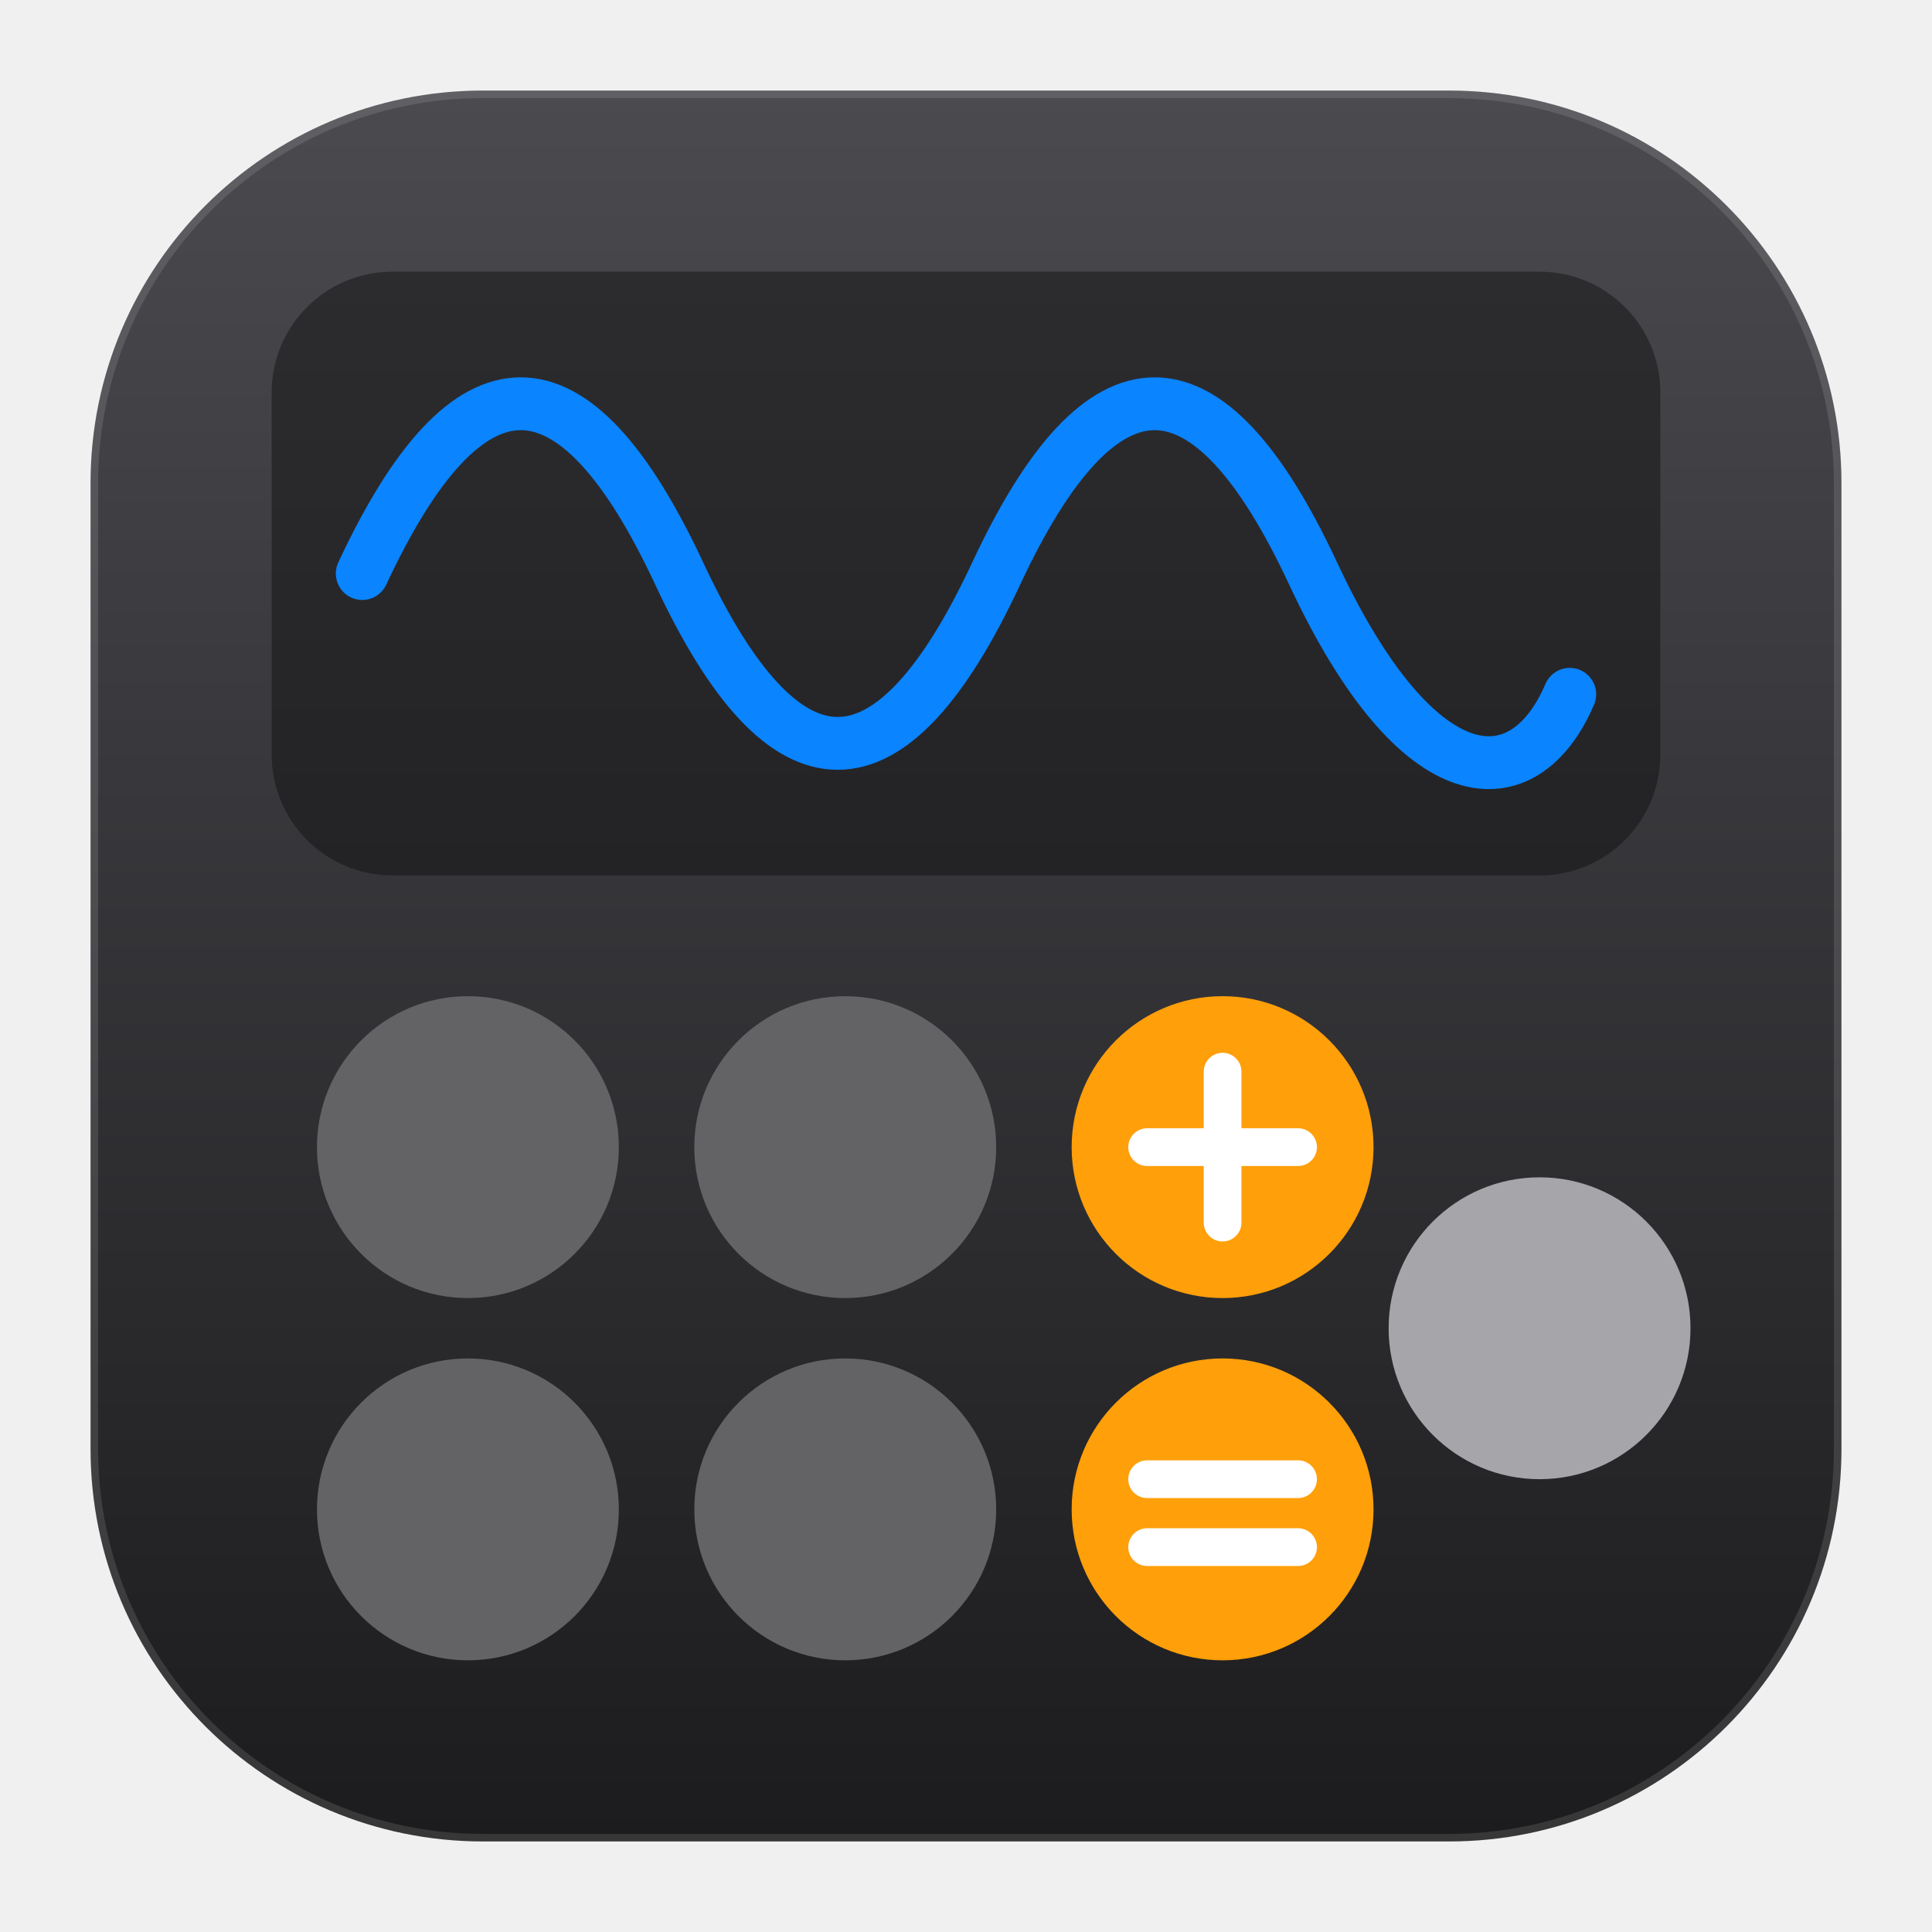
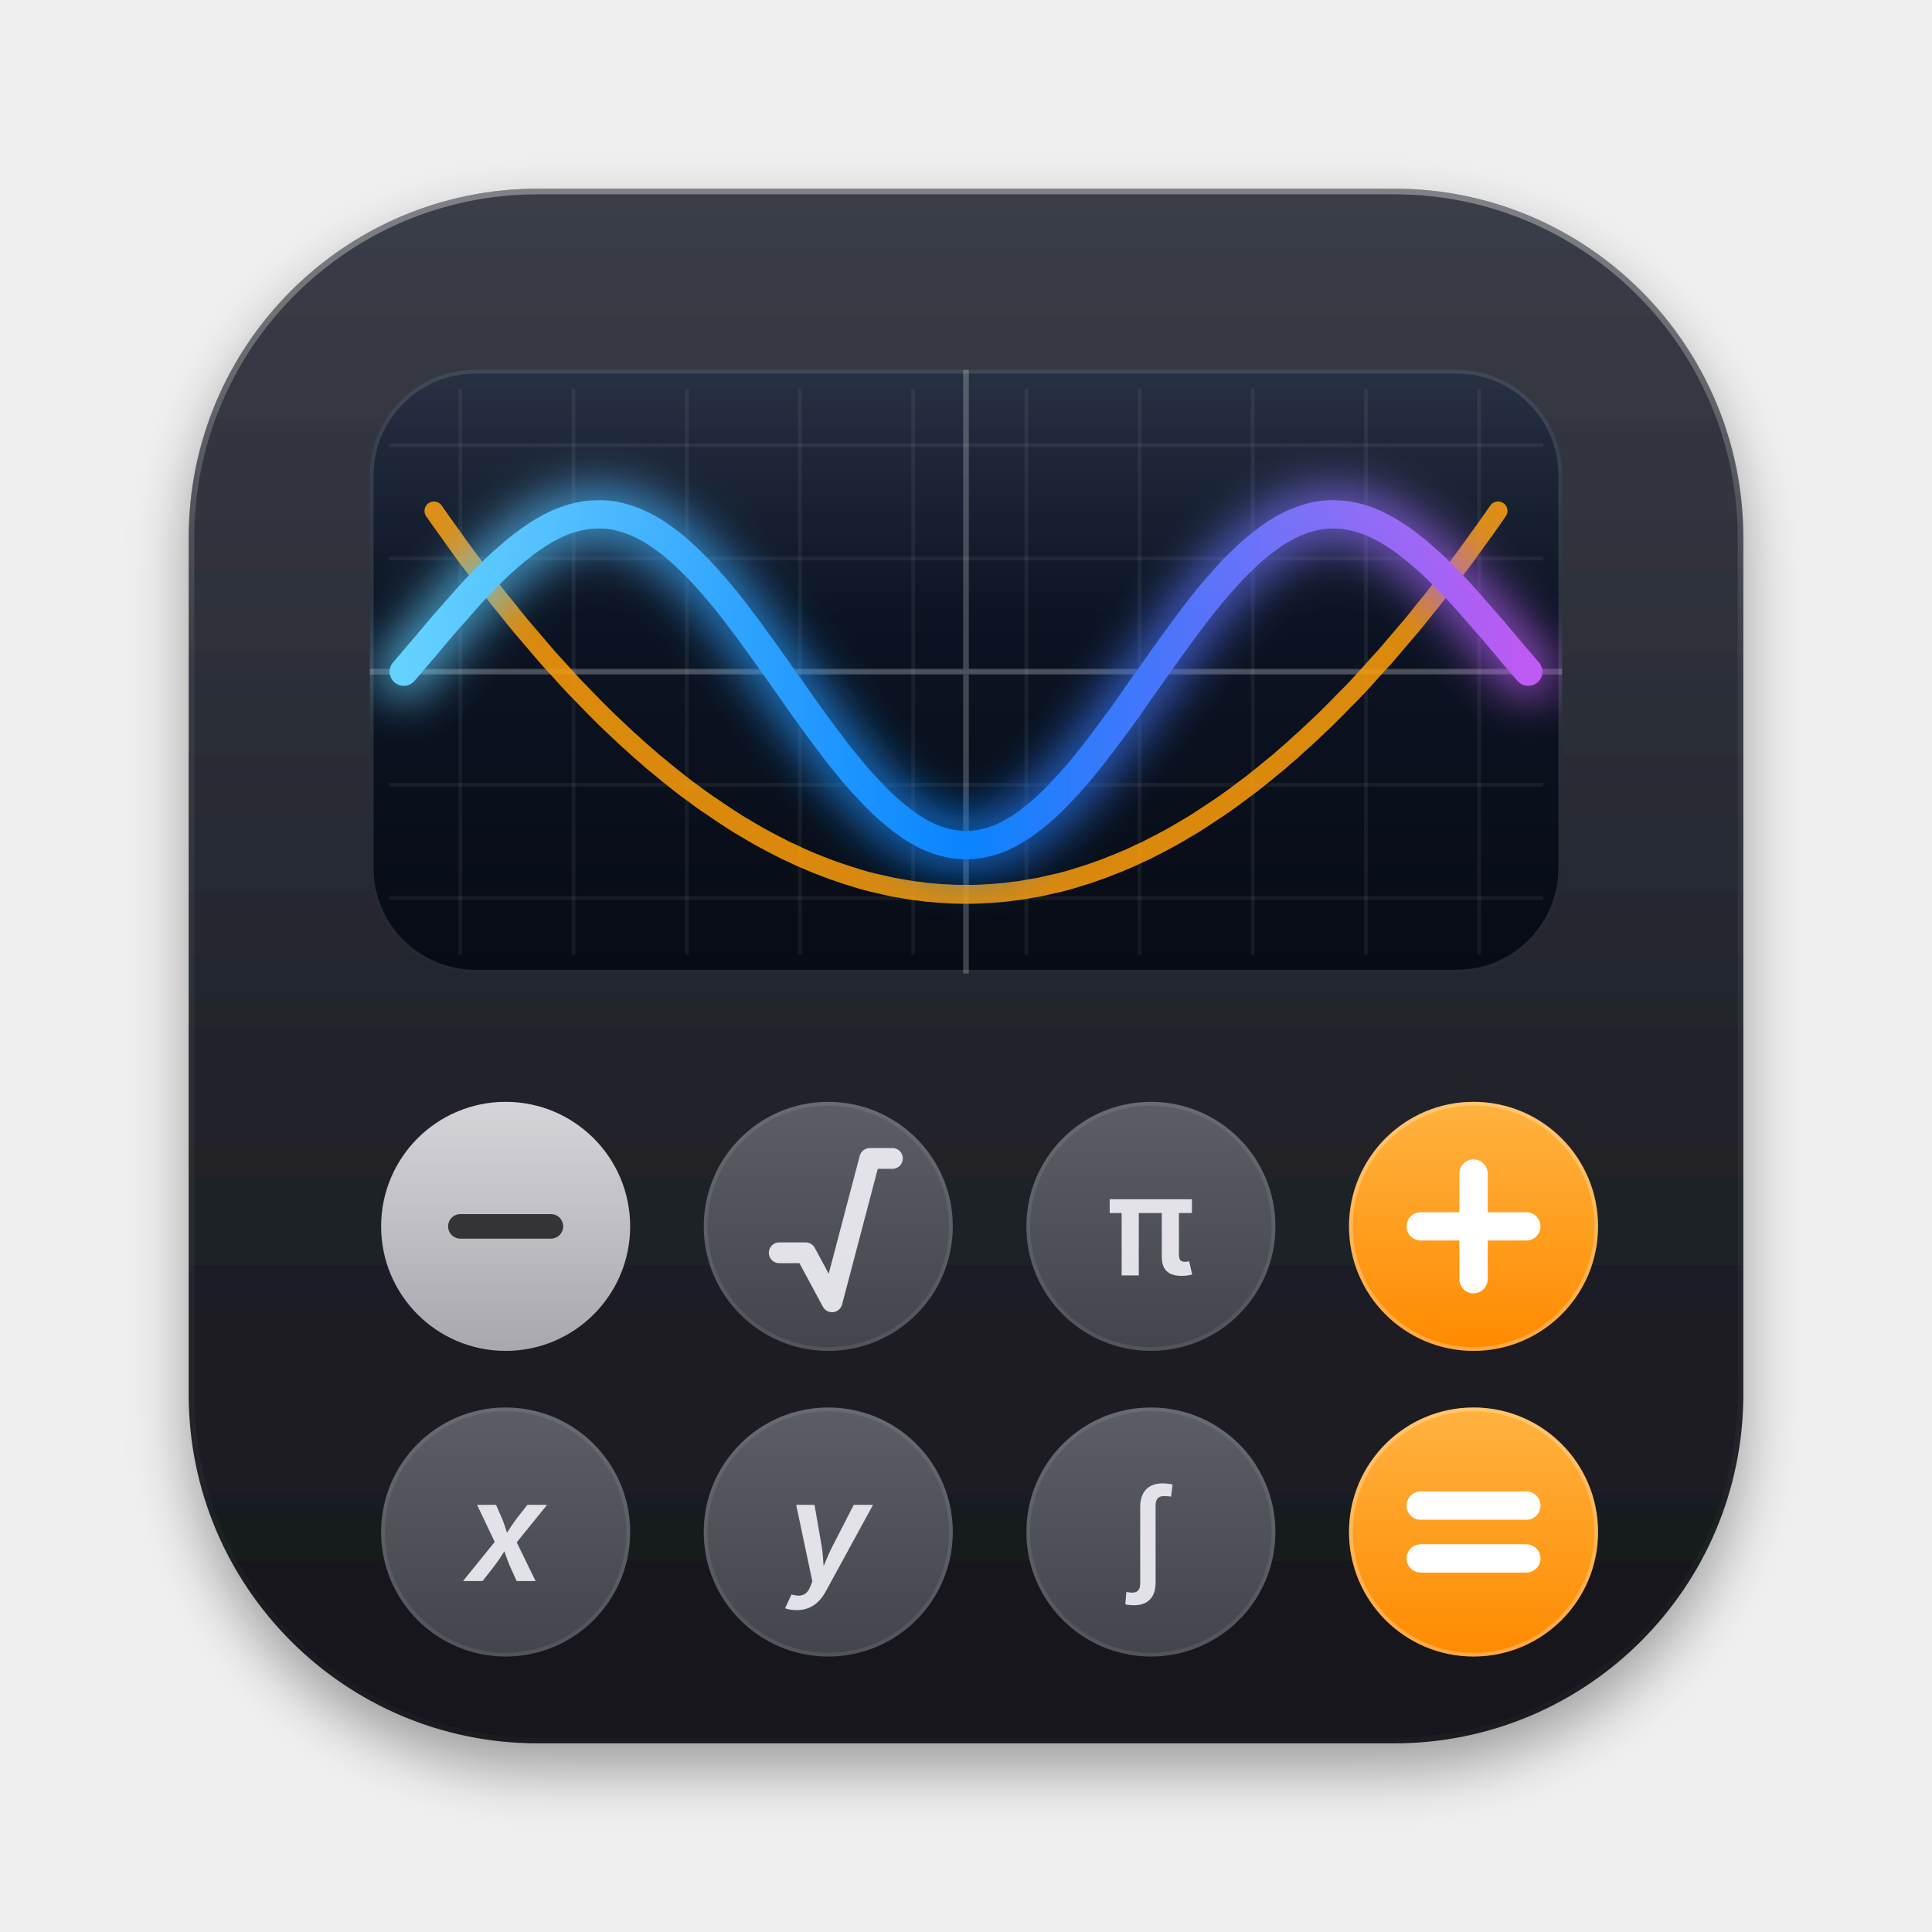
- <svg xmlns="http://www.w3.org/2000/svg" width="256" height="256" viewBox="0 0 256 256">
+ <svg xmlns="http://www.w3.org/2000/svg" width="1024" height="1024" viewBox="0 0 1024 1024">
  <defs>
-     <linearGradient id="bg" x1="0" y1="0" x2="0" y2="1">
-       <stop offset="0" stop-color="#4a4a4f" />
-       <stop offset="1" stop-color="#1c1c1e" />
+     <linearGradient id="body" x1="0" y1="0" x2="0" y2="1">
+       <stop offset="0" stop-color="#3a3d47" />
+       <stop offset=".55" stop-color="#22242b" />
+       <stop offset="1" stop-color="#15161a" />
+     </linearGradient>
+     <linearGradient id="rim" x1="0" y1="0" x2="0" y2="1">
+       <stop offset="0" stop-color="#ffffff" stop-opacity=".35" />
+       <stop offset=".3" stop-color="#ffffff" stop-opacity=".06" />
+       <stop offset="1" stop-color="#ffffff" stop-opacity=".02" />
    </linearGradient>
    <linearGradient id="screen" x1="0" y1="0" x2="0" y2="1">
-       <stop offset="0" stop-color="#2c2c2e" />
-       <stop offset="1" stop-color="#232325" />
+       <stop offset="0" stop-color="#0f1a2e" />
+       <stop offset="1" stop-color="#070b14" />
    </linearGradient>
+     <linearGradient id="glare" x1="0" y1="0" x2="0" y2="1">
+       <stop offset="0" stop-color="#ffffff" stop-opacity=".10" />
+       <stop offset="1" stop-color="#ffffff" stop-opacity="0" />
+     </linearGradient>
+     <linearGradient id="wave" x1="0" y1="0" x2="1" y2="0">
+       <stop offset="0" stop-color="#64d2ff" />
+       <stop offset=".5" stop-color="#0a84ff" />
+       <stop offset="1" stop-color="#bf5af2" />
+     </linearGradient>
+     <linearGradient id="orange" x1="0" y1="0" x2="0" y2="1">
+       <stop offset="0" stop-color="#ffb340" />
+       <stop offset="1" stop-color="#ff8a00" />
+     </linearGradient>
+     <linearGradient id="gray" x1="0" y1="0" x2="0" y2="1">
+       <stop offset="0" stop-color="#5c5e66" />
+       <stop offset="1" stop-color="#43454c" />
+     </linearGradient>
+     <linearGradient id="light" x1="0" y1="0" x2="0" y2="1">
+       <stop offset="0" stop-color="#d4d4d9" />
+       <stop offset="1" stop-color="#a8a8ae" />
+     </linearGradient>
+     <filter id="shadow" x="-20%" y="-20%" width="140%" height="140%">
+       <feDropShadow dx="0" dy="14" stdDeviation="16" flood-color="#000" flood-opacity=".35" />
+     </filter>
+     <filter id="glow" x="-10%" y="-30%" width="120%" height="160%">
+       <feGaussianBlur stdDeviation="12" />
+     </filter>
+     <clipPath id="screenclip">
+       <rect x="196" y="196" width="632" height="320" rx="56" />
+     </clipPath>
  </defs>
-   <rect x="12" y="12" width="232" height="232" rx="52" fill="url(#bg)" />
-   <rect x="12.5" y="12.5" width="231" height="231" rx="51.5" fill="none" stroke="#ffffff" stroke-opacity="0.12" />
-   <rect x="36" y="36" width="184" height="80" rx="16" fill="url(#screen)" />
-   <path d="M48 76 C 62 46, 76 46, 90 76 S 118 106, 132 76 S 160 46, 174 76 S 202 106, 208 92" fill="none" stroke="#0a84ff" stroke-width="7" stroke-linecap="round" />
-   <g fill="#636366">
-     <circle cx="62" cy="152" r="20" />
-     <circle cx="112" cy="152" r="20" />
-     <circle cx="62" cy="200" r="20" />
-     <circle cx="112" cy="200" r="20" />
+   <rect x="100" y="100" width="824" height="824" rx="185" fill="url(#body)" filter="url(#shadow)" />
+   <rect x="101.5" y="101.5" width="821" height="821" rx="183.5" fill="none" stroke="url(#rim)" stroke-width="3" />
+   <rect x="196" y="196" width="632" height="320" rx="56" fill="url(#screen)" />
+   <g clip-path="url(#screenclip)">
+     <g stroke="#ffffff" stroke-opacity=".06" stroke-width="2">
+       <path d="M244 206 V506" />
+       <path d="M304 206 V506" />
+       <path d="M364 206 V506" />
+       <path d="M424 206 V506" />
+       <path d="M484 206 V506" />
+       <path d="M544 206 V506" />
+       <path d="M604 206 V506" />
+       <path d="M664 206 V506" />
+       <path d="M724 206 V506" />
+       <path d="M784 206 V506" />
+       <path d="M206 236 H818" />
+       <path d="M206 296 H818" />
+       <path d="M206 356 H818" />
+       <path d="M206 416 H818" />
+       <path d="M206 476 H818" />
+     </g>
+     <path d="M196 356 H828 M512 196 V516" stroke="#ffffff" stroke-opacity=".22" stroke-width="3" />
+     <path d="M230.0 270.8 L233.5 275.8 L237.1 280.8 L240.6 285.7 L244.1 290.6 L247.6 295.4 L251.2 300.1 L254.7 304.8 L258.2 309.4 L261.7 313.9 L265.2 318.4 L268.8 322.8 L272.3 327.2 L275.8 331.5 L279.4 335.7 L282.9 339.8 L286.4 343.9 L289.9 348.0 L293.4 351.9 L297.0 355.8 L300.5 359.7 L304.0 363.5 L307.6 367.2 L311.1 370.8 L314.6 374.4 L318.1 377.9 L321.6 381.4 L325.2 384.8 L328.7 388.1 L332.2 391.4 L335.8 394.6 L339.3 397.8 L342.8 400.8 L346.3 403.9 L349.9 406.8 L353.4 409.7 L356.9 412.5 L360.4 415.3 L363.9 418.0 L367.5 420.6 L371.0 423.2 L374.5 425.7 L378.1 428.1 L381.6 430.5 L385.1 432.8 L388.6 435.1 L392.1 437.3 L395.7 439.4 L399.2 441.5 L402.7 443.5 L406.2 445.4 L409.8 447.3 L413.3 449.1 L416.8 450.9 L420.4 452.5 L423.9 454.2 L427.4 455.7 L430.9 457.2 L434.4 458.6 L438.0 460.0 L441.5 461.3 L445.0 462.5 L448.6 463.7 L452.1 464.8 L455.6 465.9 L459.1 466.9 L462.6 467.8 L466.2 468.6 L469.7 469.4 L473.2 470.2 L476.8 470.8 L480.3 471.4 L483.8 472.0 L487.3 472.4 L490.9 472.9 L494.4 473.2 L497.9 473.5 L501.4 473.7 L504.9 473.9 L508.5 474.0 L512.0 474.0 L515.5 474.0 L519.0 473.9 L522.6 473.7 L526.1 473.5 L529.6 473.2 L533.1 472.9 L536.7 472.4 L540.2 472.0 L543.7 471.4 L547.2 470.8 L550.8 470.2 L554.3 469.4 L557.8 468.6 L561.4 467.8 L564.9 466.9 L568.4 465.9 L571.9 464.8 L575.5 463.7 L579.0 462.5 L582.5 461.3 L586.0 460.0 L589.5 458.6 L593.1 457.2 L596.6 455.7 L600.1 454.2 L603.6 452.5 L607.2 450.9 L610.7 449.1 L614.2 447.3 L617.8 445.4 L621.3 443.5 L624.8 441.5 L628.3 439.4 L631.9 437.3 L635.4 435.1 L638.9 432.8 L642.4 430.5 L646.0 428.1 L649.5 425.7 L653.0 423.2 L656.5 420.6 L660.0 418.0 L663.6 415.3 L667.1 412.5 L670.6 409.7 L674.1 406.8 L677.7 403.9 L681.2 400.8 L684.7 397.8 L688.2 394.6 L691.8 391.4 L695.3 388.1 L698.8 384.8 L702.4 381.4 L705.9 377.9 L709.4 374.4 L712.9 370.8 L716.5 367.2 L720.0 363.5 L723.5 359.7 L727.0 355.8 L730.5 351.9 L734.1 348.0 L737.6 343.9 L741.1 339.8 L744.6 335.7 L748.2 331.5 L751.7 327.2 L755.2 322.8 L758.8 318.4 L762.3 313.9 L765.8 309.4 L769.3 304.8 L772.9 300.1 L776.4 295.4 L779.9 290.6 L783.4 285.7 L787.0 280.8 L790.5 275.8 L794.0 270.8" fill="none" stroke="#ff9f0a" stroke-opacity=".85" stroke-width="10" stroke-linecap="round" />
+     <path d="M214.0 356.0 L217.7 351.7 L221.4 347.3 L225.2 342.9 L228.9 338.5 L232.6 334.1 L236.3 329.8 L240.1 325.5 L243.8 321.3 L247.5 317.1 L251.2 313.0 L255.0 309.1 L258.7 305.3 L262.4 301.6 L266.1 298.1 L269.9 294.8 L273.6 291.6 L277.3 288.7 L281.1 285.9 L284.8 283.4 L288.5 281.1 L292.2 279.1 L295.9 277.3 L299.7 275.8 L303.4 274.6 L307.1 273.7 L310.9 273.0 L314.6 272.7 L318.3 272.6 L322.0 272.8 L325.8 273.3 L329.5 274.2 L333.2 275.3 L336.9 276.7 L340.6 278.4 L344.4 280.4 L348.1 282.7 L351.8 285.3 L355.6 288.1 L359.3 291.2 L363.0 294.5 L366.7 298.1 L370.4 301.8 L374.2 305.9 L377.9 310.1 L381.6 314.4 L385.4 319.0 L389.1 323.7 L392.8 328.6 L396.5 333.5 L400.2 338.6 L404.0 343.8 L407.7 349.0 L411.4 354.2 L415.1 359.5 L418.9 364.8 L422.6 370.1 L426.3 375.4 L430.1 380.6 L433.8 385.7 L437.5 390.7 L441.2 395.6 L444.9 400.5 L448.7 405.1 L452.4 409.6 L456.1 413.9 L459.9 418.0 L463.6 421.9 L467.3 425.6 L471.0 429.0 L474.8 432.2 L478.5 435.1 L482.2 437.8 L485.9 440.1 L489.6 442.2 L493.4 444.0 L497.1 445.4 L500.8 446.5 L504.6 447.3 L508.3 447.8 L512.0 448.0 L515.7 447.8 L519.5 447.3 L523.2 446.5 L526.9 445.4 L530.6 444.0 L534.4 442.2 L538.1 440.1 L541.8 437.8 L545.5 435.1 L549.2 432.2 L553.0 429.0 L556.7 425.6 L560.4 421.9 L564.1 418.0 L567.9 413.9 L571.6 409.6 L575.3 405.1 L579.0 400.5 L582.8 395.6 L586.5 390.7 L590.2 385.7 L594.0 380.6 L597.7 375.4 L601.4 370.1 L605.1 364.8 L608.9 359.5 L612.6 354.2 L616.3 349.0 L620.0 343.8 L623.8 338.6 L627.5 333.5 L631.2 328.6 L634.9 323.7 L638.6 319.0 L642.4 314.4 L646.1 310.1 L649.8 305.9 L653.5 301.8 L657.3 298.1 L661.0 294.5 L664.7 291.2 L668.5 288.1 L672.2 285.3 L675.9 282.7 L679.6 280.4 L683.4 278.4 L687.1 276.7 L690.8 275.3 L694.5 274.2 L698.2 273.3 L702.0 272.8 L705.7 272.6 L709.4 272.7 L713.1 273.0 L716.9 273.7 L720.6 274.6 L724.3 275.8 L728.0 277.3 L731.8 279.1 L735.5 281.1 L739.2 283.4 L743.0 285.9 L746.7 288.7 L750.4 291.6 L754.1 294.8 L757.9 298.1 L761.6 301.6 L765.3 305.3 L769.0 309.1 L772.8 313.0 L776.5 317.1 L780.2 321.3 L783.9 325.5 L787.6 329.8 L791.4 334.1 L795.1 338.5 L798.8 342.9 L802.5 347.3 L806.3 351.7 L810.0 356.0" fill="none" stroke="url(#wave)" stroke-width="30" stroke-linecap="round" opacity=".7" filter="url(#glow)" />
+     <path d="M214.0 356.0 L217.7 351.7 L221.4 347.3 L225.2 342.9 L228.9 338.5 L232.6 334.1 L236.3 329.8 L240.1 325.5 L243.8 321.3 L247.5 317.1 L251.2 313.0 L255.0 309.1 L258.7 305.3 L262.4 301.6 L266.1 298.1 L269.9 294.8 L273.6 291.6 L277.3 288.7 L281.1 285.9 L284.8 283.4 L288.5 281.1 L292.2 279.1 L295.9 277.3 L299.7 275.8 L303.4 274.6 L307.1 273.7 L310.9 273.0 L314.6 272.7 L318.3 272.6 L322.0 272.8 L325.8 273.3 L329.5 274.2 L333.2 275.3 L336.9 276.7 L340.6 278.4 L344.4 280.4 L348.1 282.7 L351.8 285.3 L355.6 288.1 L359.3 291.2 L363.0 294.5 L366.7 298.1 L370.4 301.8 L374.2 305.9 L377.9 310.1 L381.6 314.4 L385.4 319.0 L389.1 323.7 L392.8 328.6 L396.5 333.5 L400.2 338.6 L404.0 343.8 L407.7 349.0 L411.4 354.2 L415.1 359.5 L418.9 364.8 L422.6 370.1 L426.3 375.4 L430.1 380.6 L433.8 385.7 L437.5 390.7 L441.2 395.6 L444.9 400.5 L448.7 405.1 L452.4 409.6 L456.1 413.9 L459.9 418.0 L463.6 421.9 L467.3 425.6 L471.0 429.0 L474.8 432.2 L478.5 435.1 L482.2 437.8 L485.9 440.1 L489.6 442.2 L493.4 444.0 L497.1 445.4 L500.8 446.5 L504.6 447.3 L508.3 447.8 L512.0 448.0 L515.7 447.8 L519.5 447.3 L523.2 446.5 L526.9 445.4 L530.6 444.0 L534.4 442.2 L538.1 440.1 L541.8 437.8 L545.5 435.1 L549.2 432.2 L553.0 429.0 L556.7 425.6 L560.4 421.9 L564.1 418.0 L567.9 413.9 L571.6 409.6 L575.3 405.1 L579.0 400.5 L582.8 395.6 L586.5 390.7 L590.2 385.7 L594.0 380.6 L597.7 375.4 L601.4 370.1 L605.1 364.8 L608.9 359.5 L612.6 354.2 L616.3 349.0 L620.0 343.8 L623.8 338.6 L627.5 333.5 L631.2 328.6 L634.9 323.7 L638.6 319.0 L642.4 314.4 L646.1 310.1 L649.8 305.9 L653.5 301.8 L657.3 298.1 L661.0 294.5 L664.7 291.2 L668.5 288.1 L672.2 285.3 L675.9 282.7 L679.6 280.4 L683.4 278.4 L687.1 276.7 L690.8 275.3 L694.5 274.2 L698.2 273.3 L702.0 272.8 L705.7 272.6 L709.4 272.7 L713.1 273.0 L716.9 273.7 L720.6 274.6 L724.3 275.8 L728.0 277.3 L731.8 279.1 L735.5 281.1 L739.2 283.4 L743.0 285.9 L746.7 288.7 L750.4 291.6 L754.1 294.8 L757.9 298.1 L761.6 301.6 L765.3 305.3 L769.0 309.1 L772.8 313.0 L776.5 317.1 L780.2 321.3 L783.9 325.5 L787.6 329.8 L791.4 334.1 L795.1 338.5 L798.8 342.9 L802.5 347.3 L806.3 351.7 L810.0 356.0" fill="none" stroke="url(#wave)" stroke-width="15" stroke-linecap="round" />
+     <rect x="196" y="196" width="632" height="130" fill="url(#glare)" />
  </g>
-   <g fill="#ff9f0a">
-     <circle cx="162" cy="152" r="20" />
-     <circle cx="162" cy="200" r="20" />
+   <rect x="197" y="197" width="630" height="318" rx="55" fill="none" stroke="#ffffff" stroke-opacity=".12" stroke-width="2" />
+   <circle cx="268" cy="650" r="66" fill="url(#light)" />
+   <circle cx="439" cy="650" r="66" fill="url(#gray)" />
+   <circle cx="439" cy="650" r="65" fill="none" stroke="#ffffff" stroke-opacity=".08" stroke-width="2" />
+   <circle cx="610" cy="650" r="66" fill="url(#gray)" />
+   <circle cx="610" cy="650" r="65" fill="none" stroke="#ffffff" stroke-opacity=".08" stroke-width="2" />
+   <circle cx="781" cy="650" r="66" fill="url(#orange)" />
+   <circle cx="781" cy="650" r="65" fill="none" stroke="#ffffff" stroke-opacity=".25" stroke-width="2" />
+   <circle cx="268" cy="812" r="66" fill="url(#gray)" />
+   <circle cx="268" cy="812" r="65" fill="none" stroke="#ffffff" stroke-opacity=".08" stroke-width="2" />
+   <circle cx="439" cy="812" r="66" fill="url(#gray)" />
+   <circle cx="439" cy="812" r="65" fill="none" stroke="#ffffff" stroke-opacity=".08" stroke-width="2" />
+   <circle cx="610" cy="812" r="66" fill="url(#gray)" />
+   <circle cx="610" cy="812" r="65" fill="none" stroke="#ffffff" stroke-opacity=".08" stroke-width="2" />
+   <circle cx="781" cy="812" r="66" fill="url(#orange)" />
+   <circle cx="781" cy="812" r="65" fill="none" stroke="#ffffff" stroke-opacity=".25" stroke-width="2" />
+   <g stroke="#fff" stroke-width="15" stroke-linecap="round" fill="none">
+     <path d="M753 650 H809 M781 622 V678" />
+     <path d="M753 798 H809 M753 826 H809" />
  </g>
-   <circle cx="204" cy="176" r="20" fill="#a5a5aa" />
-   <g stroke="#ffffff" stroke-width="5" stroke-linecap="round">
-     <path d="M152 152 h20 M162 142 v20" />
-     <path d="M152 196 h20 M152 205 h20" />
+   <g stroke="#1c1c1e" stroke-width="13" stroke-linecap="round" fill="none" opacity=".85">
+     <path d="M244 650 H292" />
+   </g>
+   <g fill="#f2f2f7" opacity=".9">
+     <path d="M413 664 L427 664 L441 690 L461 614 L473 614" fill="none" stroke="#f2f2f7" stroke-width="11" stroke-linecap="round" stroke-linejoin="round" />
+     <text x="610" y="676" font-family="Inter, 'SF Pro Display', 'Noto Sans', sans-serif" font-size="74" font-weight="600" text-anchor="middle">π</text>
+     <text x="268" y="838" font-family="Inter, 'SF Pro Display', 'Noto Sans', sans-serif" font-size="74" font-weight="600" text-anchor="middle" font-style="italic">x</text>
+     <text x="439" y="838" font-family="Inter, 'SF Pro Display', 'Noto Sans', sans-serif" font-size="74" font-weight="600" text-anchor="middle" font-style="italic">y</text>
+     <text x="610" y="836" font-family="Inter, 'SF Pro Display', 'Noto Sans', sans-serif" font-size="64" font-weight="600" text-anchor="middle">∫</text>
  </g>
</svg>
